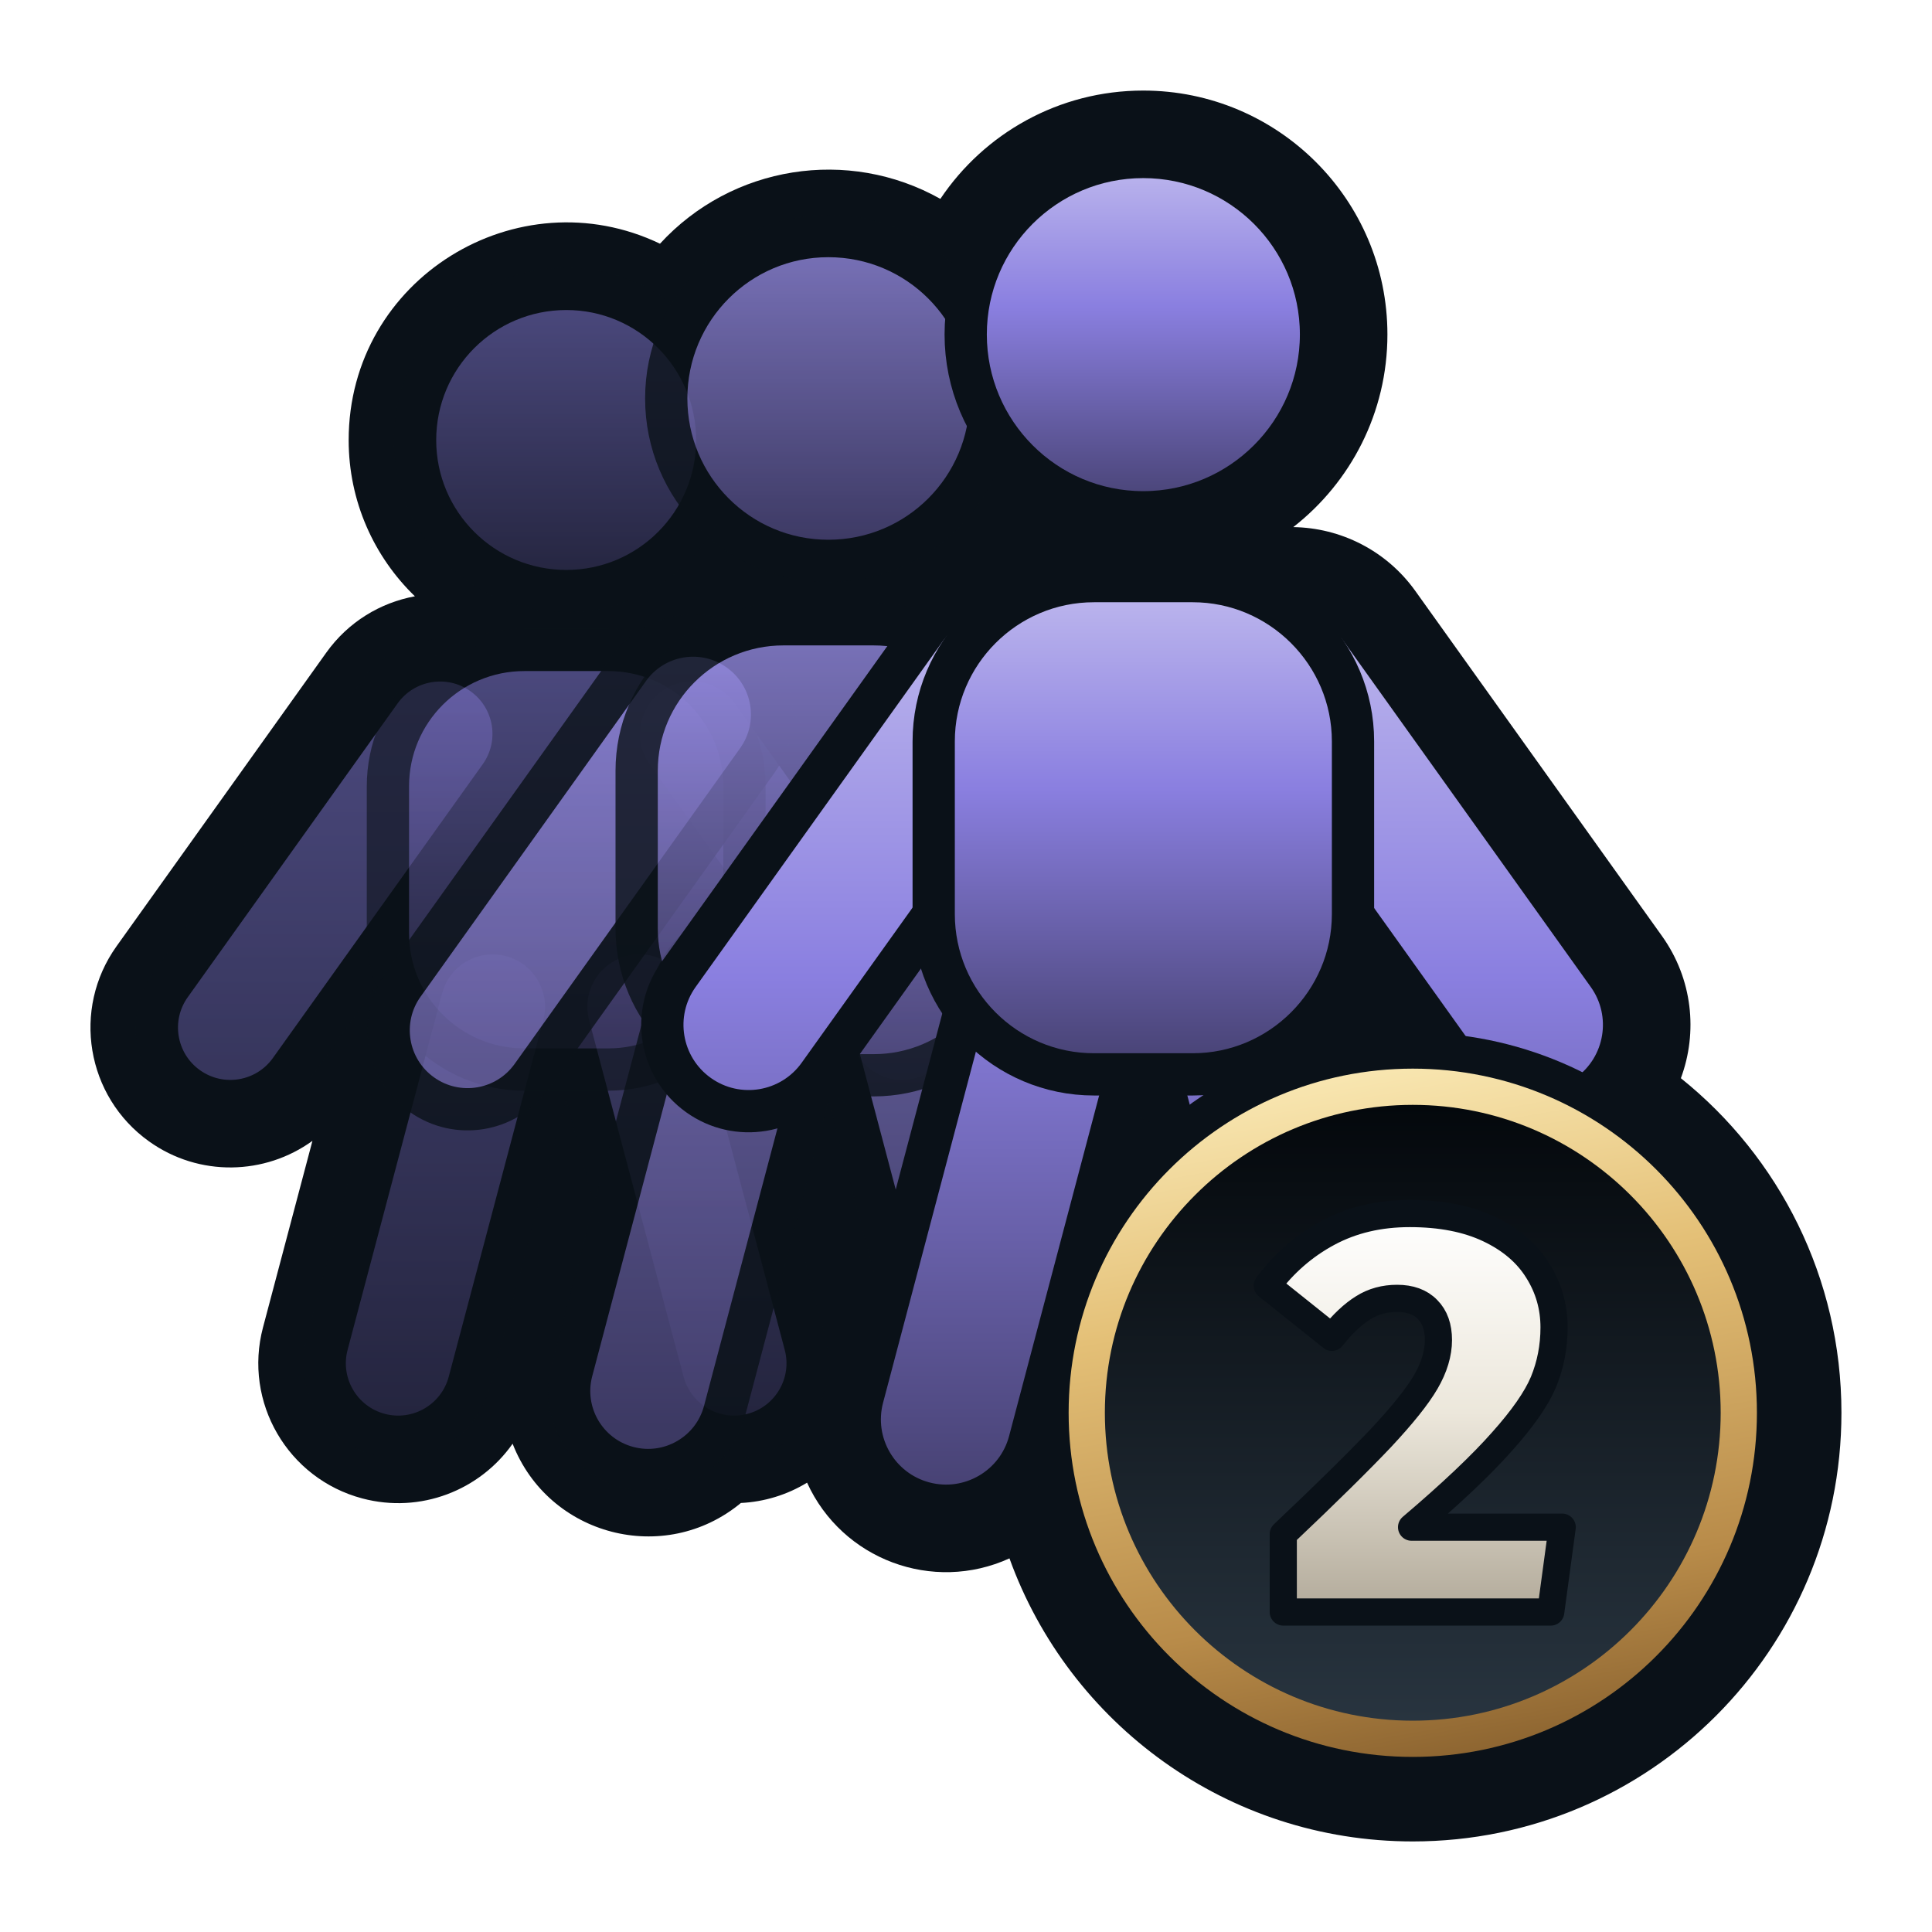
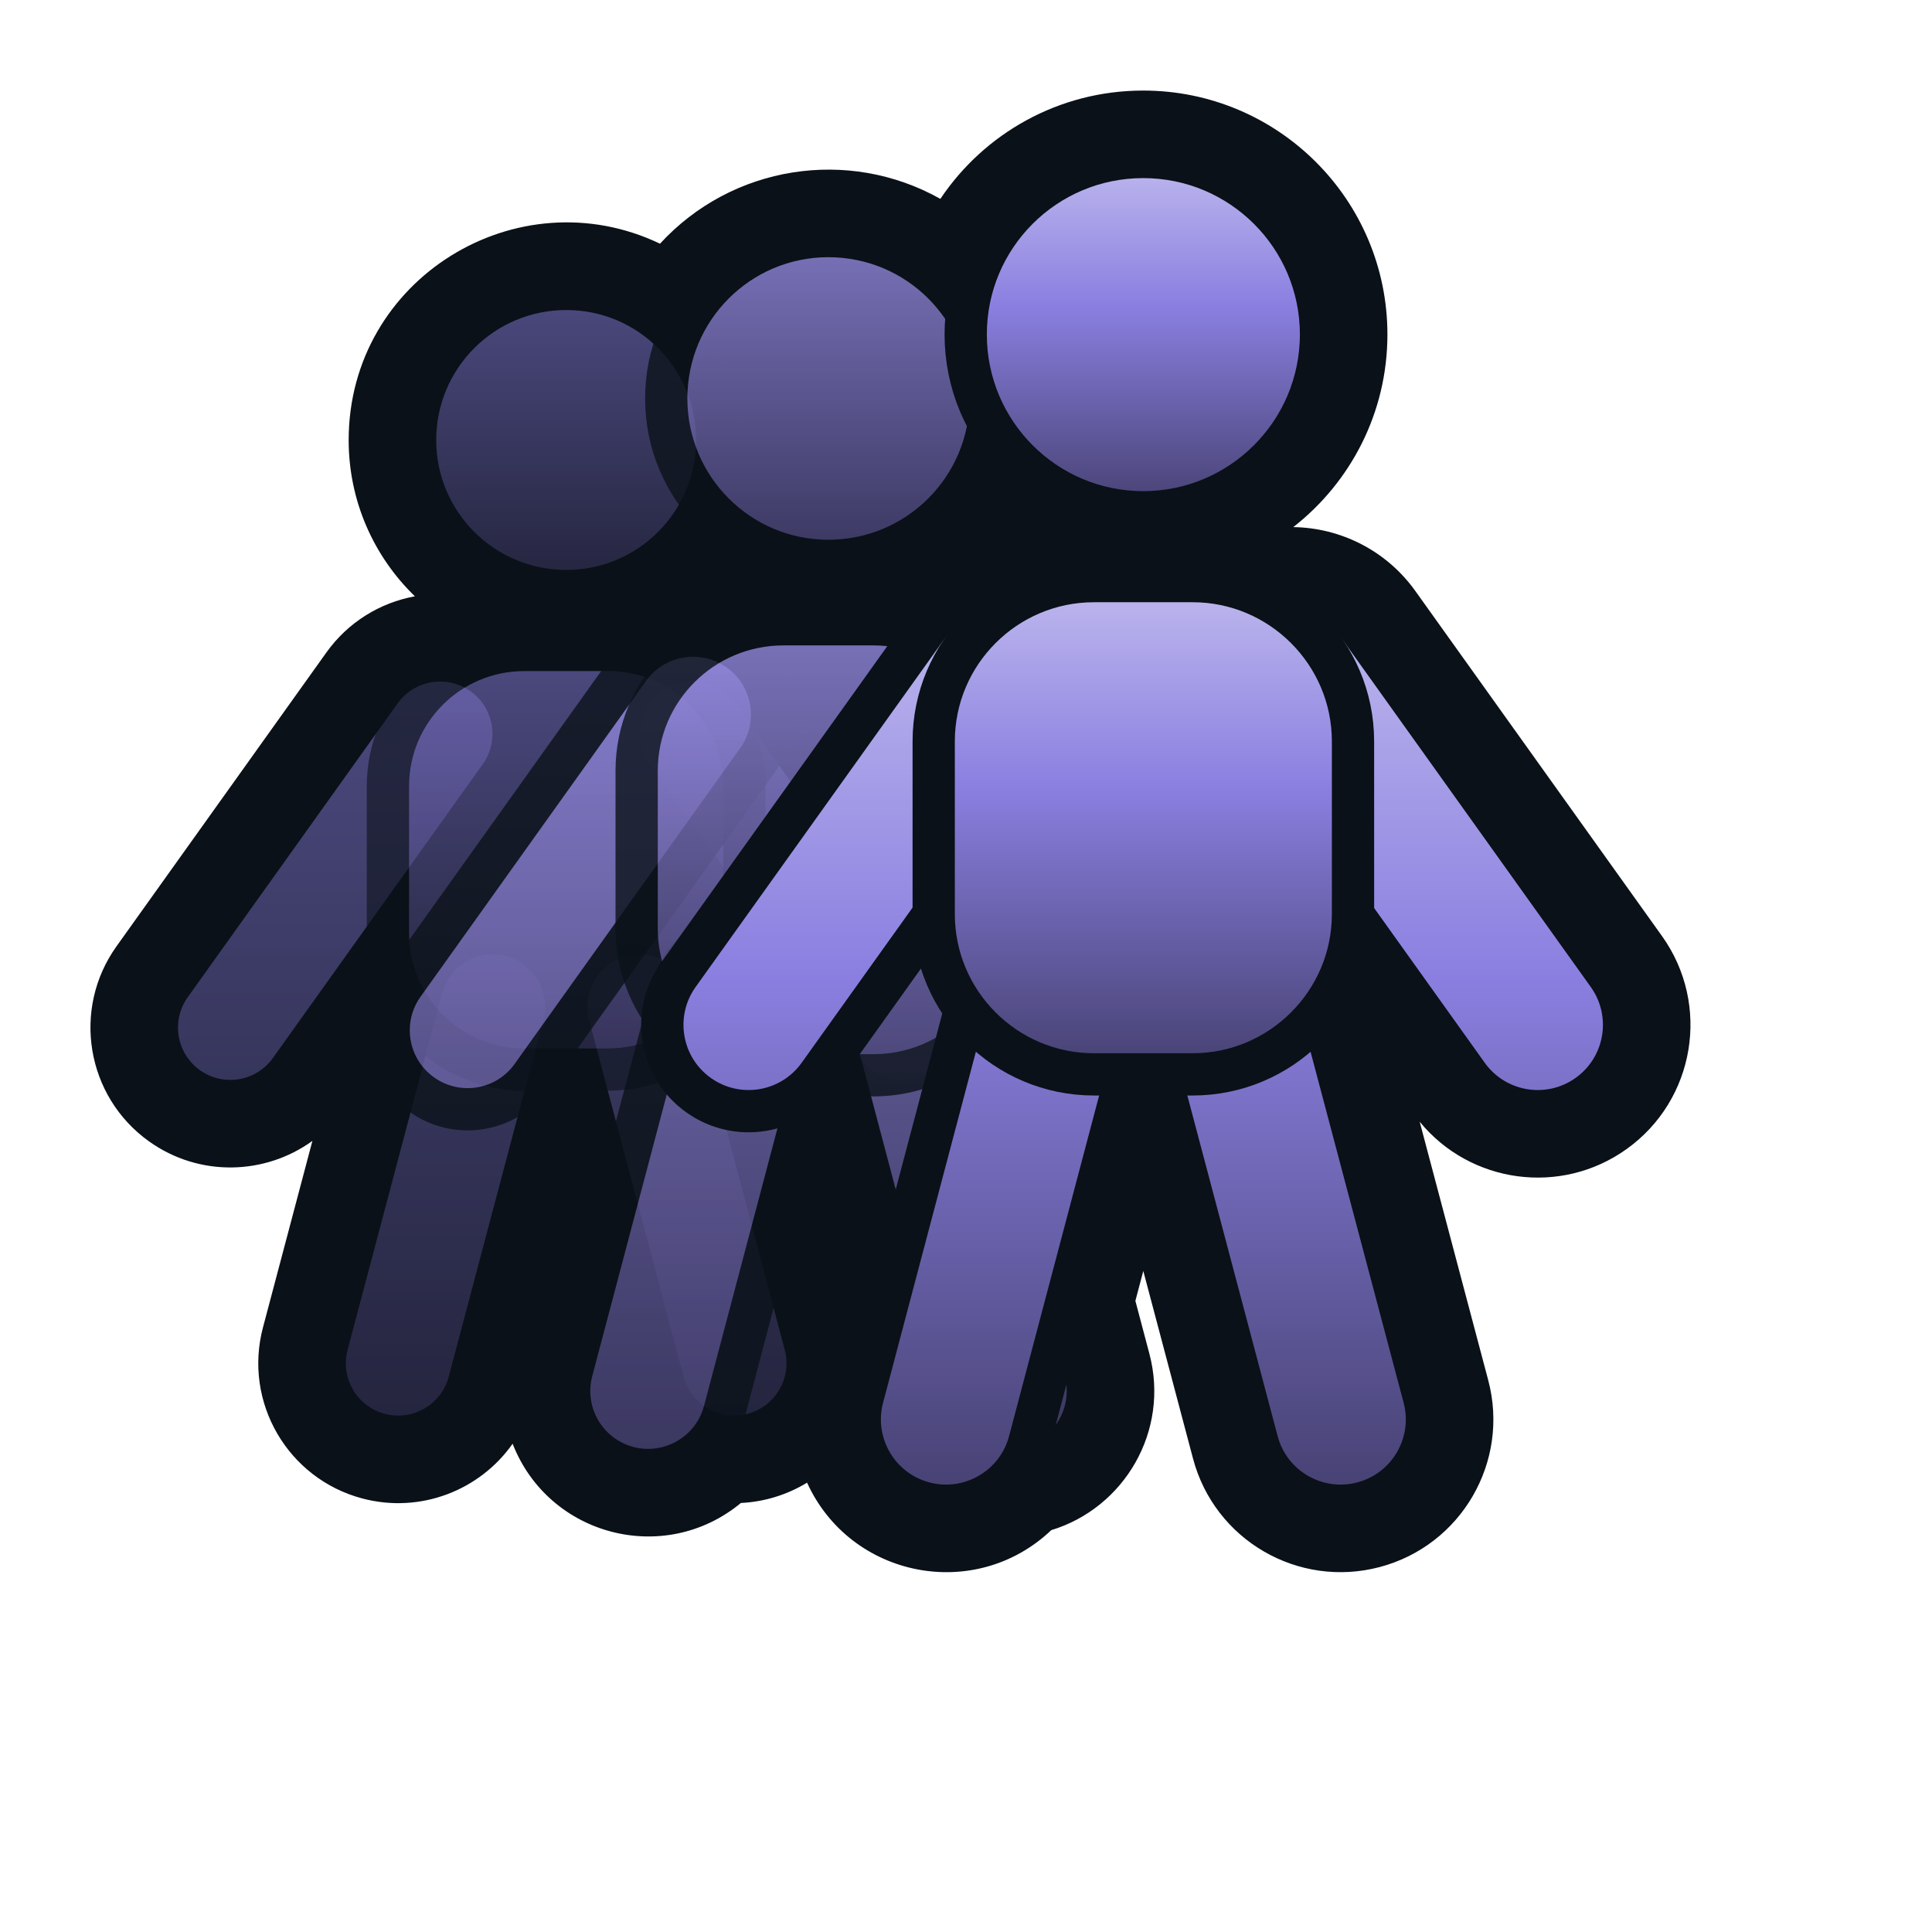
<svg xmlns="http://www.w3.org/2000/svg" width="64" height="64" viewBox="0 0 64 64">
  <defs>
    <linearGradient id="linear-gradient-1" x1="18.755" y1="21.877" x2="18.755" y2="47.594" gradientUnits="userSpaceOnUse">
      <stop offset="0" stop-color="#7970c5" />
      <stop offset="1" stop-color="#343055" />
    </linearGradient>
    <linearGradient id="linear-gradient-2" x1="18.755" y1="21.53" x2="18.755" y2="35.43" gradientUnits="userSpaceOnUse">
      <stop offset="0" stop-color="#7970c5" />
      <stop offset="1" stop-color="#343055" />
    </linearGradient>
    <linearGradient id="linear-gradient-3" x1="18.755" y1="9.57" x2="18.755" y2="19.58" gradientUnits="userSpaceOnUse">
      <stop offset="0" stop-color="#7970c5" />
      <stop offset="1" stop-color="#343055" />
    </linearGradient>
    <linearGradient id="linear-gradient-4" x1="27.445" y1="21.054" x2="27.445" y2="48.696" gradientUnits="userSpaceOnUse">
      <stop offset="0" stop-color="#968ce3" />
      <stop offset="1" stop-color="#454070" />
    </linearGradient>
    <linearGradient id="linear-gradient-5" x1="27.445" y1="20.68" x2="27.445" y2="35.62" gradientUnits="userSpaceOnUse">
      <stop offset="0" stop-color="#968ce3" />
      <stop offset="1" stop-color="#454070" />
    </linearGradient>
    <linearGradient id="linear-gradient-6" x1="27.445" y1="7.82" x2="27.445" y2="18.58" gradientUnits="userSpaceOnUse">
      <stop offset="0" stop-color="#968ce3" />
      <stop offset="1" stop-color="#454070" />
    </linearGradient>
    <linearGradient id="linear-gradient-7" x1="37.87" y1="19.661" x2="37.87" y2="49.88" gradientUnits="userSpaceOnUse">
      <stop offset="0" stop-color="#bfb9ee" />
      <stop offset="0.42" stop-color="#8a7fe0" />
      <stop offset="1" stop-color="#454070" />
    </linearGradient>
    <linearGradient id="linear-gradient-8" x1="37.875" y1="19.25" x2="37.875" y2="35.59" gradientUnits="userSpaceOnUse">
      <stop offset="0" stop-color="#bfb9ee" />
      <stop offset="0.42" stop-color="#8a7fe0" />
      <stop offset="1" stop-color="#454070" />
    </linearGradient>
    <linearGradient id="linear-gradient-9" x1="37.875" y1="5.2" x2="37.875" y2="16.97" gradientUnits="userSpaceOnUse">
      <stop offset="0" stop-color="#bfb9ee" />
      <stop offset="0.42" stop-color="#8a7fe0" />
      <stop offset="1" stop-color="#454070" />
    </linearGradient>
-     <linearGradient id="linear-gradient-10" x1="44.386" y1="33.11" x2="49.214" y2="60.49" gradientUnits="userSpaceOnUse">
-       <stop offset="0" stop-color="#fff3c4" />
-       <stop offset="0.35" stop-color="#e4c077" />
-       <stop offset="0.72" stop-color="#b88b49" />
-       <stop offset="1" stop-color="#7a5426" />
-     </linearGradient>
-     <linearGradient id="linear-gradient-11" x1="46.8" y1="36.6" x2="46.8" y2="57" gradientUnits="userSpaceOnUse">
-       <stop offset="0" stop-color="#04080c" />
-       <stop offset="1" stop-color="#28343f" />
-     </linearGradient>
-     <linearGradient id="linear-gradient-12" x1="46.865" y1="40.2" x2="46.865" y2="53.4" gradientUnits="userSpaceOnUse">
-       <stop offset="0" stop-color="#ffffff" />
-       <stop offset="0.5" stop-color="#ece7db" />
-       <stop offset="1" stop-color="#b2aa9a" />
-     </linearGradient>
  </defs>
  <g id="Layer_1" data-name="Layer 1">
    <g id="emblem">
-       <path id="halo" d="M31.151 6.588 C32.603 4.42 35.074 3 37.87 3 C42.335 3 45.96 6.615 45.96 11.08 C45.96 13.672 44.739 15.98 42.841 17.461 C44.403 17.484 45.921 18.229 46.886 19.578 L55.056 31.008 C56.071 32.429 56.246 34.196 55.681 35.717 C58.937 38.329 61 42.336 61 46.8 C61 54.645 54.645 61 46.8 61 C40.657 61 35.415 57.1 33.44 51.623 C30.901 52.781 27.897 51.665 26.735 49.115 C26.075 49.518 25.315 49.751 24.543 49.788 C22.013 51.883 18.174 50.884 16.981 47.825 C15.898 49.367 13.931 50.149 12.003 49.638 C9.53 48.983 8.056 46.446 8.712 43.973 L10.35 37.792 C8.781 38.929 6.6 38.998 4.937 37.81 C2.855 36.323 2.373 33.429 3.86 31.347 L10.81 21.617 C11.533 20.605 12.596 19.964 13.744 19.753 C12.391 18.444 11.55 16.61 11.55 14.58 C11.55 9.218 17.154 5.818 21.863 8.073 C24.245 5.477 28.097 4.872 31.151 6.588 Z" fill="#0a1118" />
+       <path id="halo" d="M31.151 6.588 C32.603 4.42 35.074 3 37.87 3 C42.335 3 45.96 6.615 45.96 11.08 C45.96 13.672 44.739 15.98 42.841 17.461 C44.403 17.484 45.922 18.23 46.886 19.579 L55.056 31.009 C56.68 33.281 56.155 36.442 53.881 38.066 C51.701 39.625 48.703 39.204 47.029 37.159 L49.3 45.723 C50.016 48.425 48.407 51.195 45.706 51.91 C43.005 52.626 40.235 51.017 39.52 48.316 L37.873 42.103 L37.611 43.093 L38.076 44.848 C38.752 47.409 37.239 49.954 34.825 50.688 C32.293 53.091 28.171 52.266 26.735 49.115 C26.075 49.518 25.316 49.751 24.543 49.788 C22.01 51.885 18.175 50.886 16.981 47.825 C15.898 49.366 13.932 50.149 12.004 49.639 C9.53 48.984 8.056 46.447 8.711 43.974 L10.349 37.793 C8.781 38.93 6.6 38.998 4.937 37.81 C2.855 36.323 2.372 33.429 3.86 31.347 L10.81 21.617 C11.532 20.605 12.596 19.963 13.744 19.753 C12.391 18.444 11.55 16.61 11.55 14.58 C11.55 9.218 17.154 5.818 21.863 8.073 C24.245 5.477 28.097 4.872 31.151 6.588 Z" fill="#0a1118" />
      <path id="copy_2_limbs" data-name="copy 2 limbs" d="M12.6 22.896 C13.381 21.802 14.901 21.549 15.994 22.33 C17.088 23.111 17.341 24.631 16.56 25.724 L9.61 35.454 C8.829 36.548 7.309 36.801 6.216 36.02 C5.122 35.239 4.869 33.719 5.65 32.626 Z M24.91 22.896 L31.86 32.626 C32.641 33.719 32.388 35.239 31.294 36.02 C30.201 36.801 28.681 36.548 27.9 35.454 L20.95 25.724 C20.169 24.631 20.422 23.111 21.516 22.33 C22.609 21.549 24.129 21.802 24.91 22.896 Z M13.968 32.727 C14.312 31.428 15.644 30.654 16.943 30.998 C18.242 31.342 19.016 32.674 18.672 33.973 L15.542 45.783 C15.198 47.082 13.866 47.856 12.567 47.512 C11.268 47.168 10.494 45.836 10.838 44.537 Z M23.542 32.727 L26.672 44.537 C27.016 45.836 26.242 47.168 24.943 47.512 C23.644 47.856 22.312 47.082 21.968 45.783 L18.838 33.973 C18.494 32.674 19.268 31.342 20.567 30.998 C21.866 30.654 23.198 31.428 23.542 32.727 Z" fill="url(#linear-gradient-1)" stroke="#0a1118" stroke-width="1.4" stroke-linejoin="round" opacity="0.6" />
      <path id="copy_2_body" data-name="copy 2 body" d="M17.37 21.53 L20.15 21.53 C22.64 21.53 24.66 23.55 24.66 26.05 L24.66 30.91 C24.66 33.41 22.64 35.43 20.15 35.43 L17.37 35.43 C14.87 35.43 12.85 33.41 12.85 30.91 L12.85 26.05 C12.85 23.55 14.87 21.53 17.37 21.53 Z" fill="url(#linear-gradient-2)" stroke="#0a1118" stroke-width="1.4" stroke-linejoin="round" opacity="0.6" />
      <path id="copy_2_head" data-name="copy 2 head" d="M23.76 14.58 C23.76 17.34 21.52 19.58 18.76 19.58 C15.99 19.58 13.75 17.34 13.75 14.58 C13.75 11.81 15.99 9.57 18.76 9.57 C21.52 9.57 23.76 11.81 23.76 14.58 Z" fill="url(#linear-gradient-3)" stroke="#0a1118" stroke-width="1.4" stroke-linejoin="round" opacity="0.6" />
      <path id="copy_1_limbs" data-name="copy 1 limbs" d="M20.832 22.15 C21.671 20.974 23.305 20.702 24.48 21.542 C25.656 22.381 25.928 24.015 25.088 25.19 L17.618 35.65 C16.779 36.826 15.145 37.098 13.97 36.258 C12.794 35.419 12.522 33.785 13.362 32.61 Z M34.058 22.15 L41.528 32.61 C42.368 33.785 42.096 35.419 40.92 36.258 C39.745 37.098 38.111 36.826 37.272 35.65 L29.802 25.19 C28.962 24.015 29.234 22.381 30.41 21.542 C31.585 20.702 33.219 20.974 34.058 22.15 Z M22.301 32.711 C22.671 31.315 24.102 30.482 25.499 30.851 C26.645 31.155 27.411 32.173 27.445 33.301 C27.479 32.173 28.245 31.155 29.391 30.851 C30.788 30.482 32.219 31.315 32.589 32.711 L35.949 45.411 C36.318 46.808 35.485 48.239 34.089 48.609 C32.692 48.978 31.261 48.145 30.891 46.749 L27.531 34.049 C27.479 33.851 27.451 33.652 27.445 33.456 C27.439 33.652 27.411 33.851 27.359 34.049 L23.999 46.749 C23.629 48.145 22.198 48.978 20.801 48.609 C19.405 48.239 18.572 46.808 18.941 45.411 Z" fill="url(#linear-gradient-4)" stroke="#0a1118" stroke-width="1.4" stroke-linejoin="round" opacity="0.8" />
      <path id="copy_1_body" data-name="copy 1 body" d="M25.95 20.68 L28.94 20.68 C31.62 20.68 33.8 22.85 33.8 25.53 L33.8 30.76 C33.8 33.45 31.62 35.62 28.94 35.62 L25.95 35.62 C23.27 35.62 21.09 33.45 21.09 30.76 L21.09 25.53 C21.09 22.85 23.27 20.68 25.95 20.68 Z" fill="url(#linear-gradient-5)" stroke="#0a1118" stroke-width="1.4" stroke-linejoin="round" opacity="0.8" />
      <path id="copy_1_head" data-name="copy 1 head" d="M32.82 13.2 C32.82 16.17 30.42 18.58 27.44 18.58 C24.47 18.58 22.07 16.17 22.07 13.2 C22.07 10.23 24.47 7.82 27.44 7.82 C30.42 7.82 32.82 10.23 32.82 13.2 Z" fill="url(#linear-gradient-6)" stroke="#0a1118" stroke-width="1.4" stroke-linejoin="round" opacity="0.8" />
      <path id="figure_limbs" data-name="figure limbs" d="M45.096 20.858 L53.266 32.288 C54.184 33.572 53.887 35.358 52.602 36.276 C51.318 37.194 49.532 36.897 48.614 35.612 L40.444 24.182 C39.526 22.898 39.823 21.112 41.108 20.194 C42.392 19.276 44.178 19.573 45.096 20.858 Z M30.644 20.858 C31.562 19.573 33.348 19.276 34.632 20.194 C35.917 21.112 36.214 22.898 35.296 24.182 L27.126 35.612 C26.208 36.897 24.422 37.194 23.138 36.276 C21.853 35.358 21.556 33.572 22.474 32.288 Z M43.493 32.407 L47.173 46.287 C47.578 47.814 46.669 49.379 45.143 49.783 C43.616 50.188 42.051 49.279 41.647 47.753 L37.967 33.873 C37.562 32.346 38.471 30.781 39.997 30.377 C41.524 29.972 43.089 30.881 43.493 32.407 Z M32.246 32.409 C32.65 30.883 34.214 29.973 35.741 30.376 C37.267 30.78 38.177 32.344 37.774 33.871 L34.104 47.751 C33.7 49.277 32.136 50.187 30.609 49.784 C29.083 49.38 28.173 47.816 28.576 46.289 Z" fill="url(#linear-gradient-7)" stroke="#0a1118" stroke-width="1.4" stroke-linejoin="round" />
      <path id="figure_body" data-name="figure body" d="M36.24 19.25 L39.51 19.25 C42.43 19.25 44.82 21.63 44.82 24.56 L44.82 30.28 C44.82 33.21 42.43 35.59 39.51 35.59 L36.24 35.59 C33.31 35.59 30.93 33.21 30.93 30.28 L30.93 24.56 C30.93 21.63 33.31 19.25 36.24 19.25 Z" fill="url(#linear-gradient-8)" stroke="#0a1118" stroke-width="1.4" stroke-linejoin="round" />
      <path id="figure_head" data-name="figure head" d="M43.76 11.08 C43.76 14.33 41.12 16.97 37.87 16.97 C34.62 16.97 31.99 14.33 31.99 11.08 C31.99 7.83 34.62 5.2 37.87 5.2 C41.12 5.2 43.76 7.83 43.76 11.08 Z" fill="url(#linear-gradient-9)" stroke="#0a1118" stroke-width="1.4" stroke-linejoin="round" />
-       <path id="numeral_ring" data-name="numeral ring" d="M58.8 46.8 C58.8 53.43 53.43 58.8 46.8 58.8 C40.17 58.8 34.8 53.43 34.8 46.8 C34.8 40.17 40.17 34.8 46.8 34.8 C53.43 34.8 58.8 40.17 58.8 46.8 Z" fill="url(#linear-gradient-10)" stroke="#0a1118" stroke-width="1.2" stroke-linejoin="round" />
-       <path id="numeral_disc" data-name="numeral disc" d="M57 46.8 C57 52.43 52.43 57 46.8 57 C41.17 57 36.6 52.43 36.6 46.8 C36.6 41.17 41.17 36.6 46.8 36.6 C52.43 36.6 57 41.17 57 46.8 Z" fill="url(#linear-gradient-11)" />
-       <path id="numeral" d="M51.48 43.97 C51.48 44.62 51.36 45.22 51.13 45.78 C50.9 46.33 50.44 46.99 49.76 47.75 C49.09 48.51 48.09 49.46 46.76 50.59 L51.75 50.59 L51.37 53.4 L42.51 53.4 L42.51 50.82 C43.98 49.43 45.06 48.36 45.76 47.62 C46.46 46.87 46.95 46.26 47.23 45.78 C47.51 45.3 47.65 44.83 47.65 44.39 C47.65 43.96 47.53 43.62 47.29 43.38 C47.05 43.13 46.71 43.01 46.28 43.01 C45.87 43.01 45.49 43.11 45.16 43.32 C44.82 43.53 44.48 43.85 44.12 44.3 L41.98 42.59 C42.52 41.86 43.19 41.27 43.99 40.84 C44.79 40.41 45.69 40.2 46.7 40.2 C47.73 40.2 48.6 40.37 49.32 40.71 C50.04 41.05 50.58 41.51 50.94 42.09 C51.3 42.66 51.48 43.29 51.48 43.97 Z" fill="url(#linear-gradient-12)" stroke="#0a1118" stroke-width="0.9" stroke-linejoin="round" />
    </g>
  </g>
</svg>
